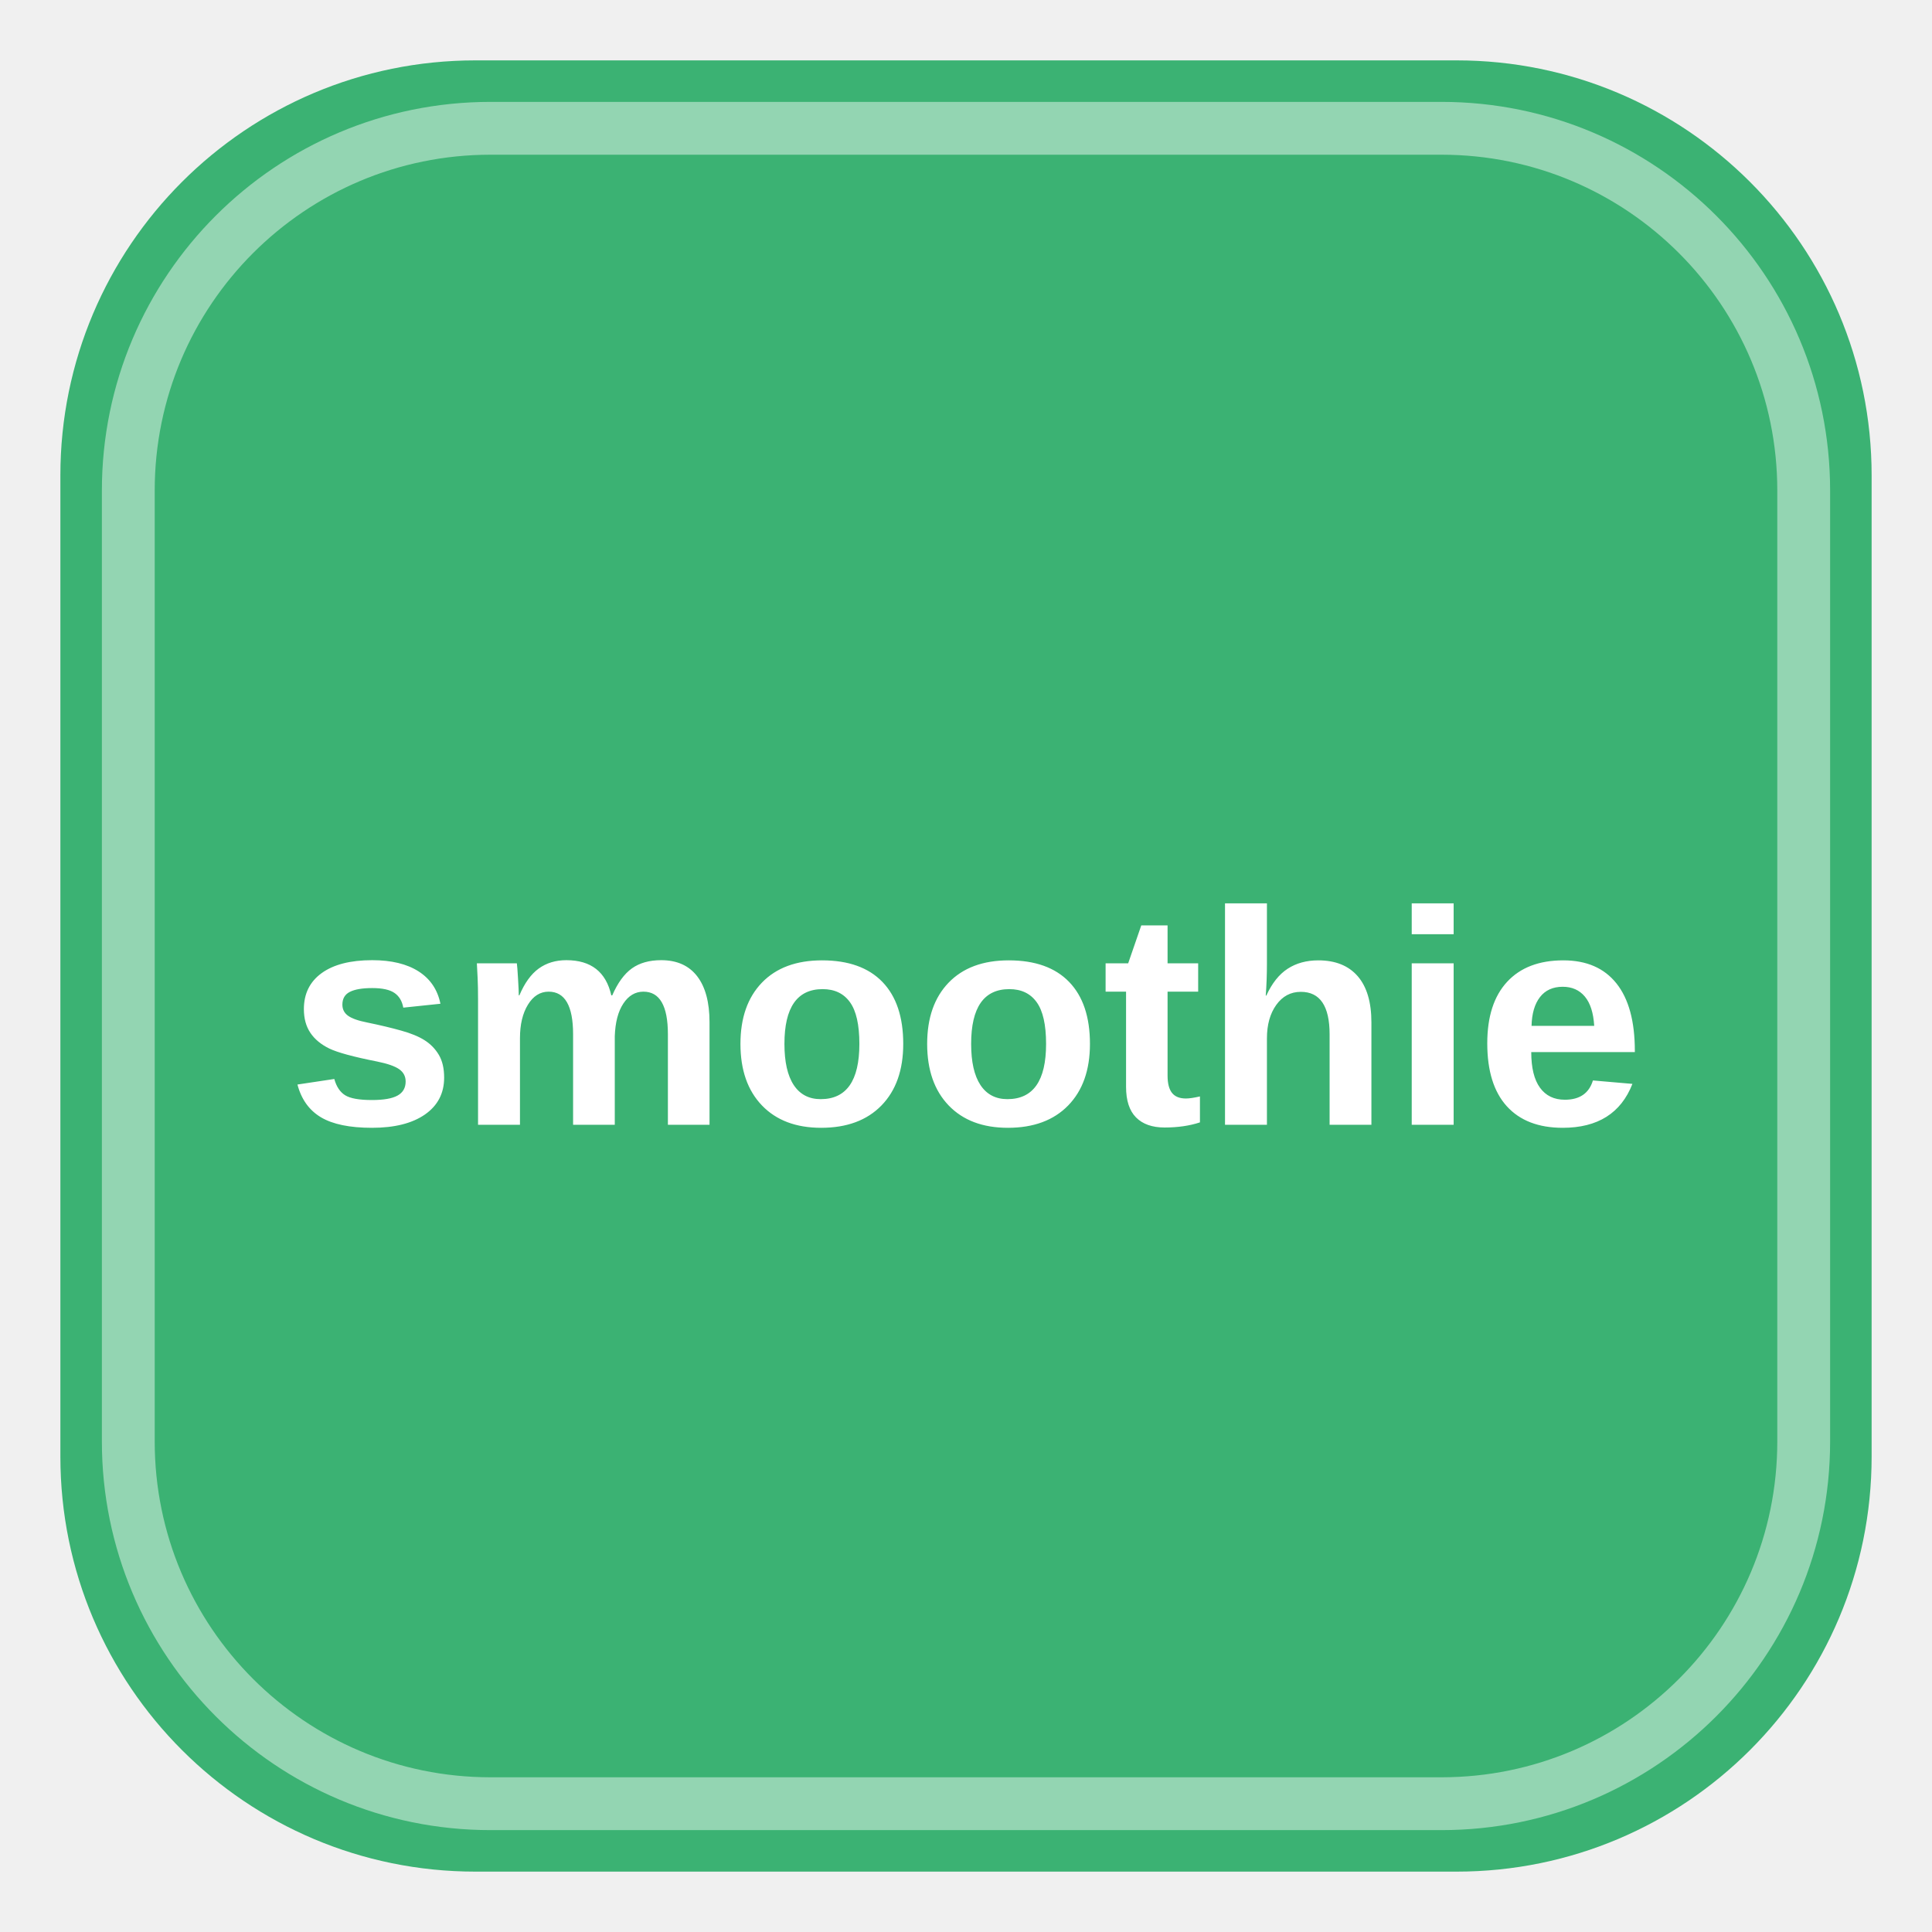
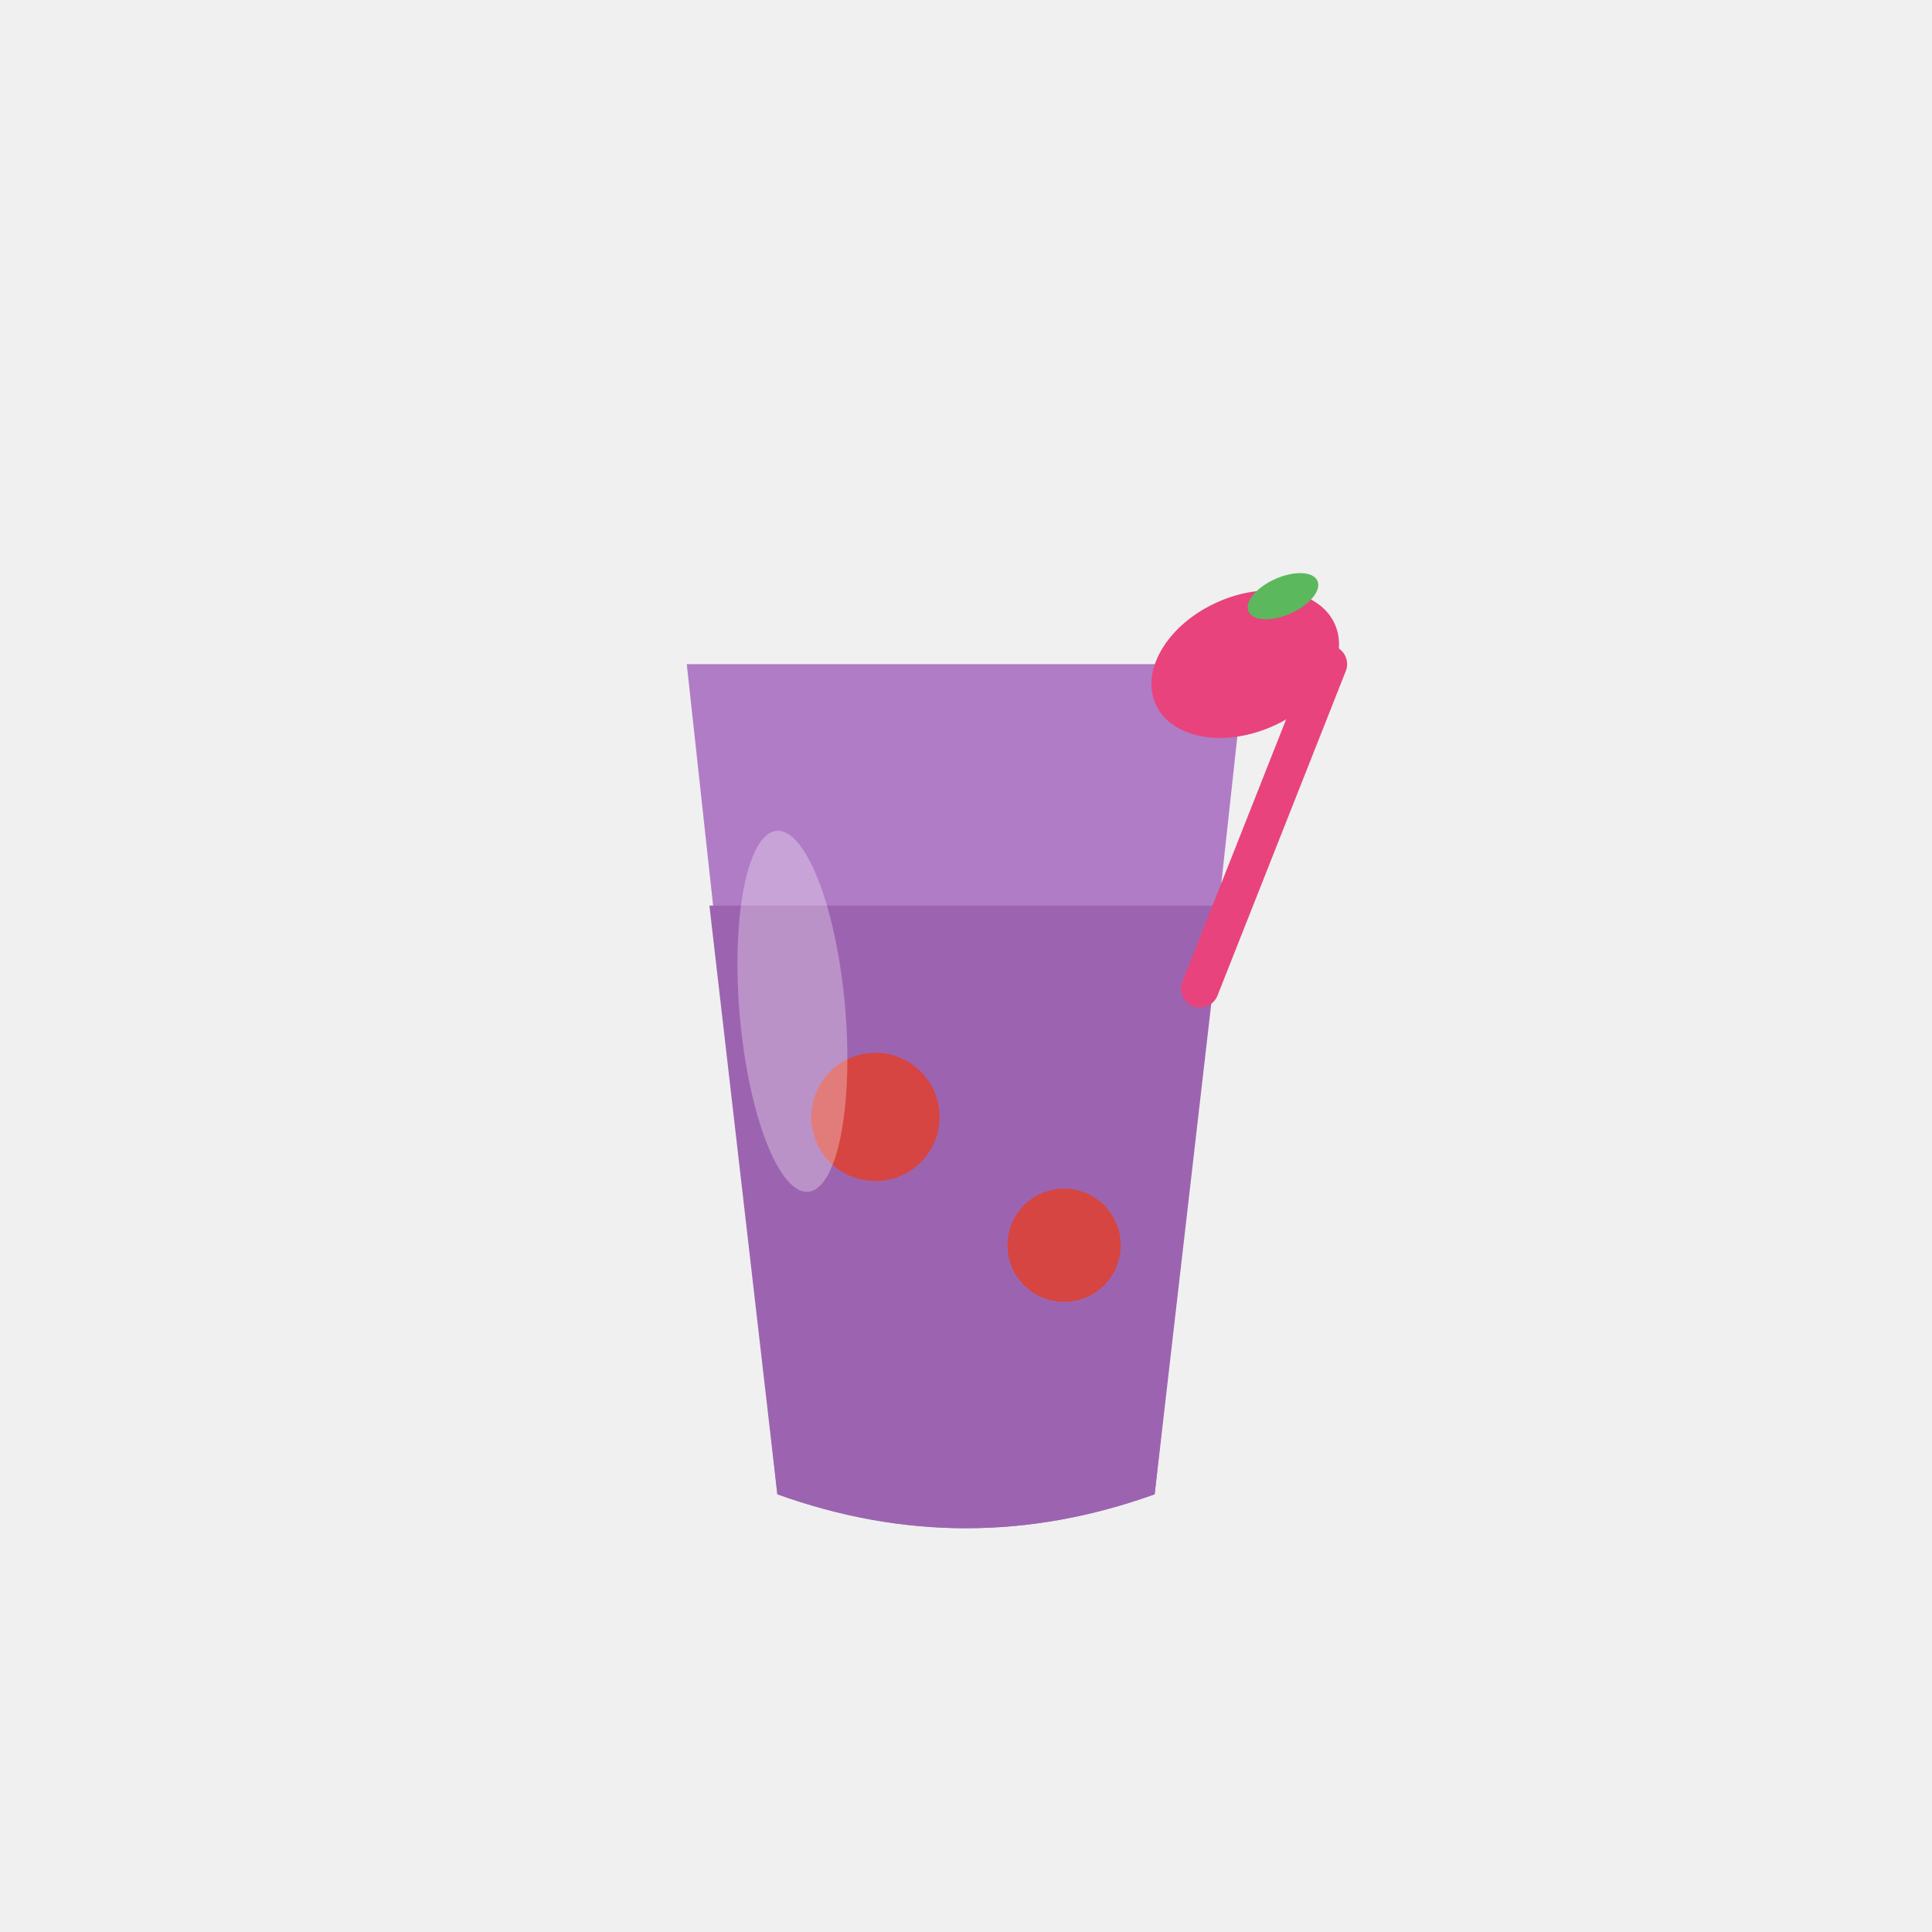
<svg xmlns="http://www.w3.org/2000/svg" width="512" height="512" viewBox="0 0 512 512">
-   <rect x="16" y="16" width="480" height="480" rx="110" fill="#3BB273" />
-   <rect x="34" y="34" width="444" height="444" rx="96" fill="none" stroke="rgba(255,255,255,0.45)" stroke-width="14" />
-   <text x="256" y="270" font-family="Arial, Helvetica, sans-serif" font-weight="bold" font-size="81" fill="#FFFFFF" text-anchor="middle" dominant-baseline="central">smoothie</text>
+   <path d="M182 176 L330 176 L306 396 Q256 414 206 396 Z" fill="#B07CC6" />
+   <path d="M188 240 L324 240 L306 396 Q256 414 206 396 Z" fill="#9C64B0" />
+   <circle cx="232" cy="296" r="17" fill="#D64541" />
+   <circle cx="282" cy="330" r="15" fill="#D64541" />
+   <ellipse cx="330" cy="176" rx="26" ry="18" fill="#E8437C" transform="rotate(-24 330 176)" />
+   <ellipse cx="340" cy="158" rx="10" ry="5" fill="#5CB85C" transform="rotate(-24 340 158)" />
+   <path d="M352 176 L318 262" stroke="#E8437C" stroke-width="10" fill="none" stroke-linecap="round" stroke-linejoin="round" opacity="1" />
+   <ellipse cx="210" cy="268" rx="14" ry="48" fill="#FFFFFF" opacity="0.3" transform="rotate(-5 210 268)" />
</svg>
